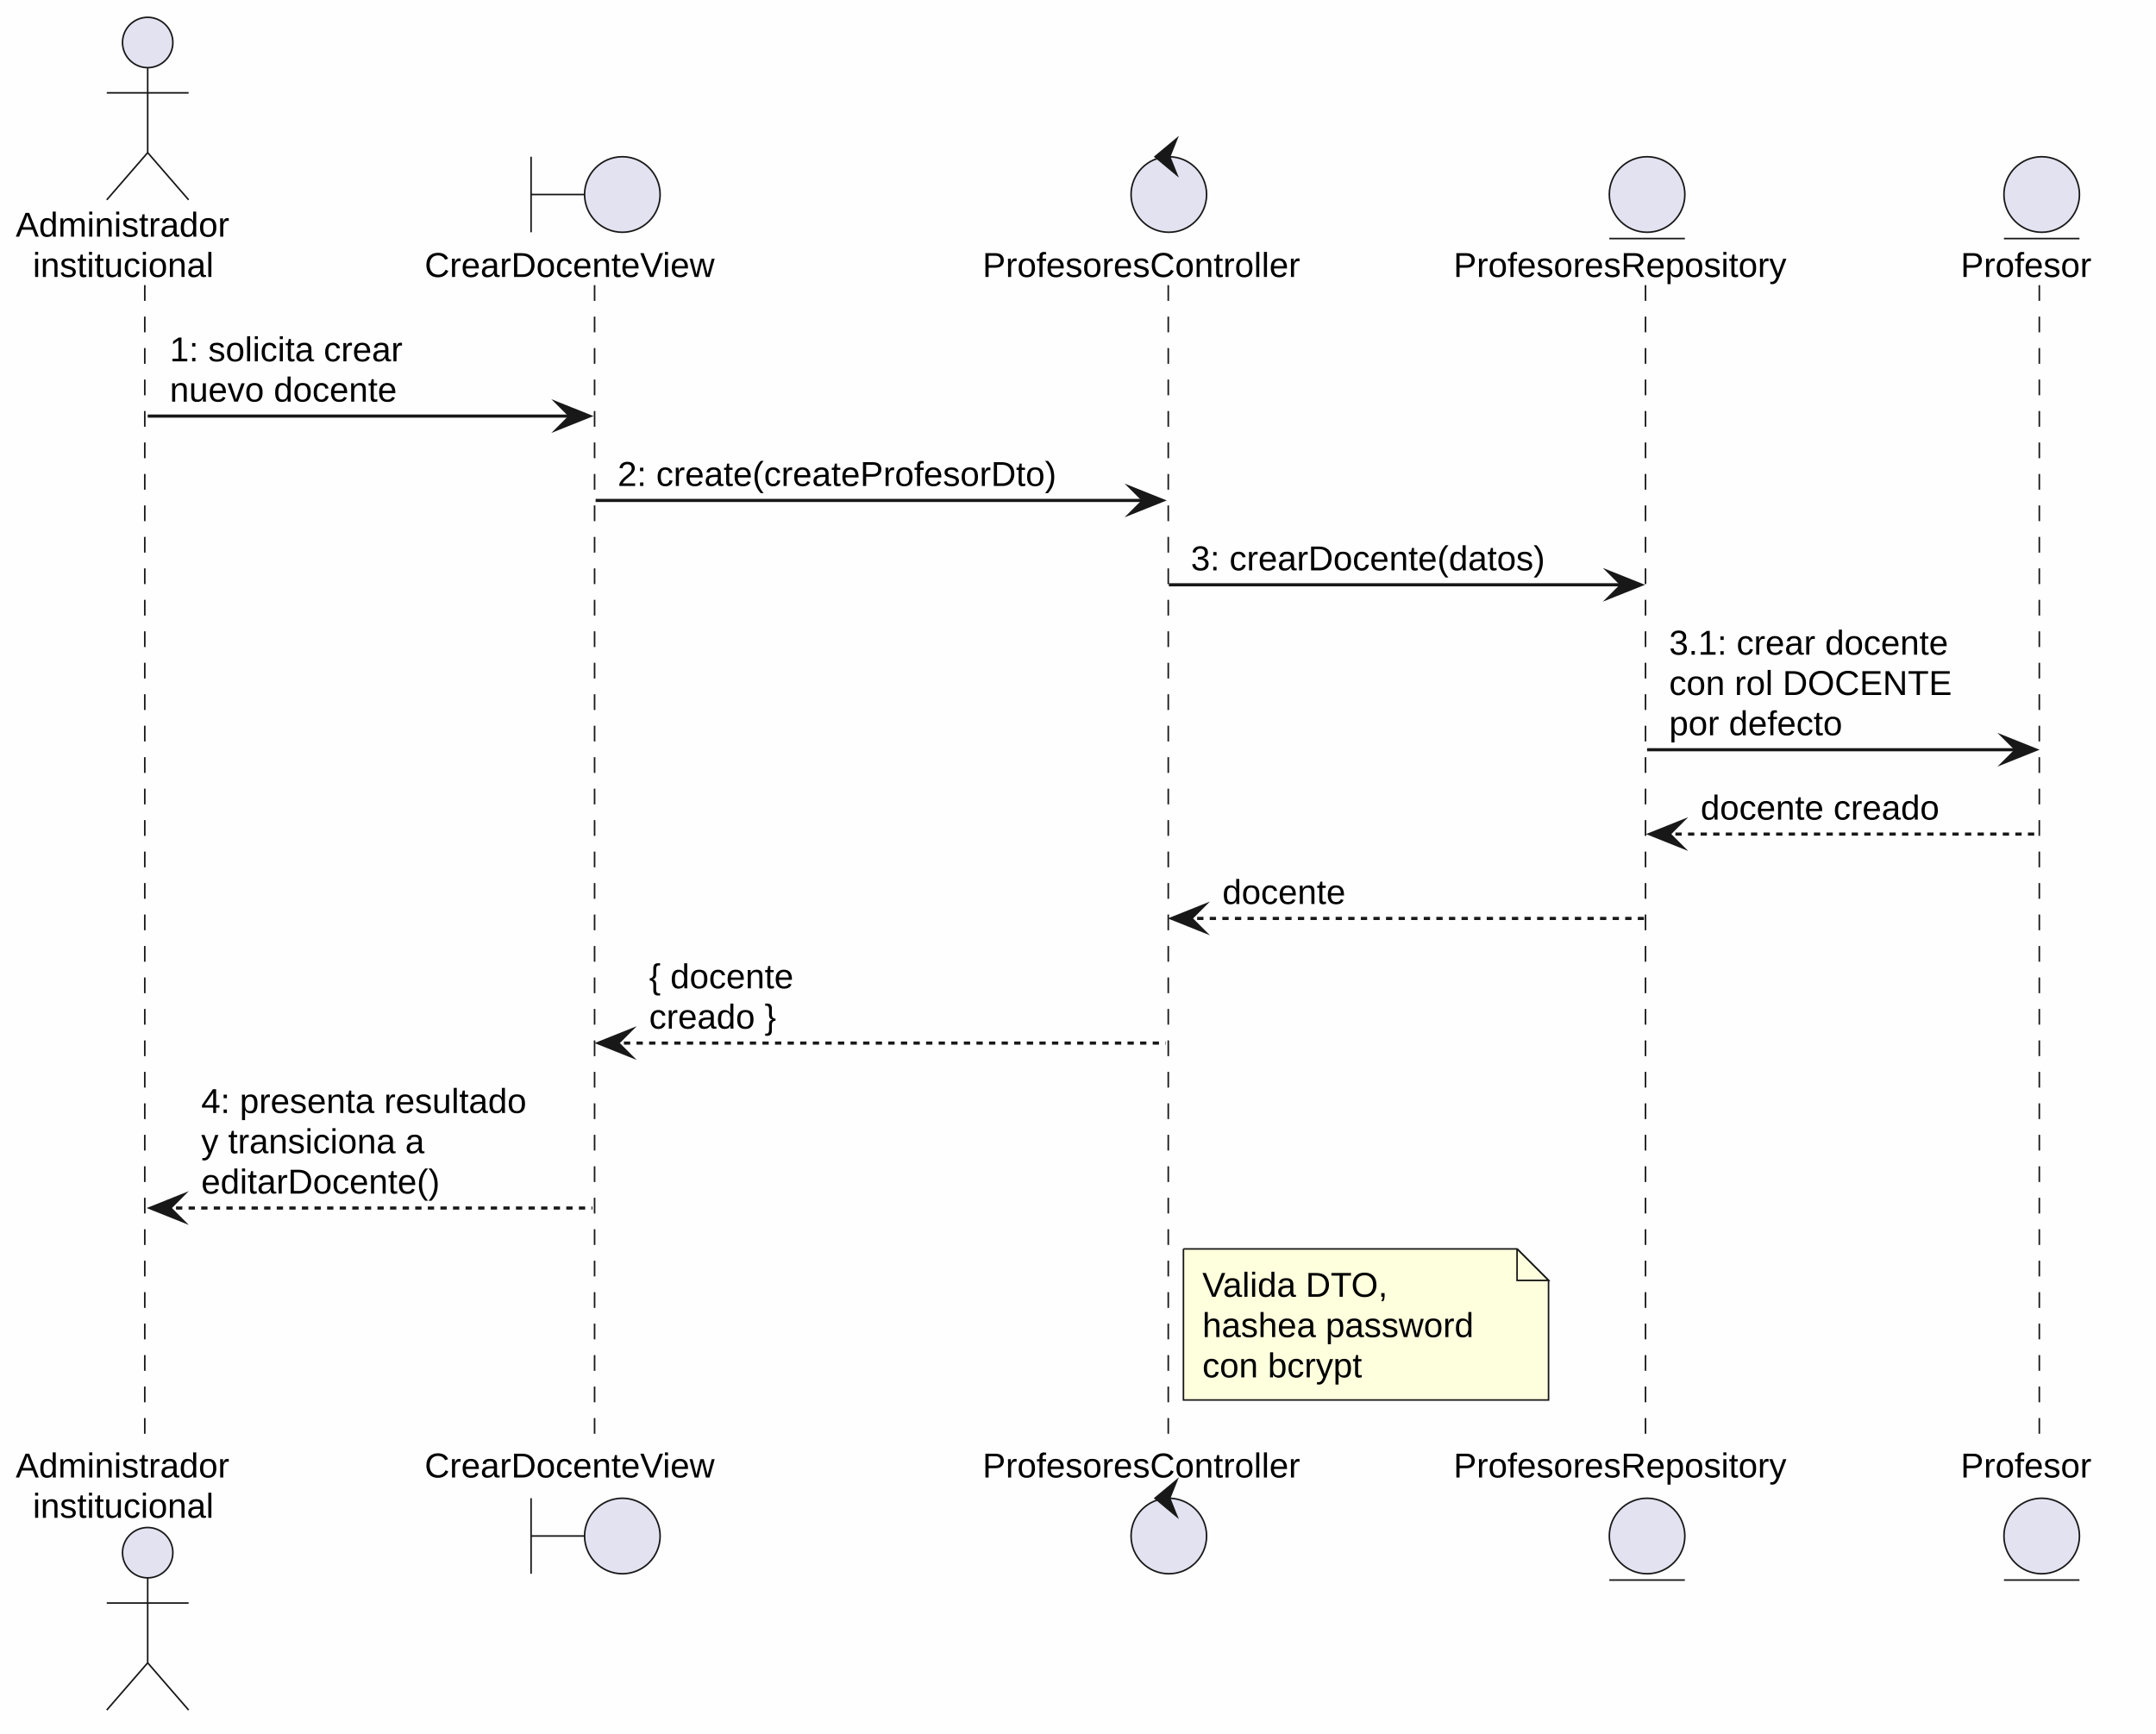
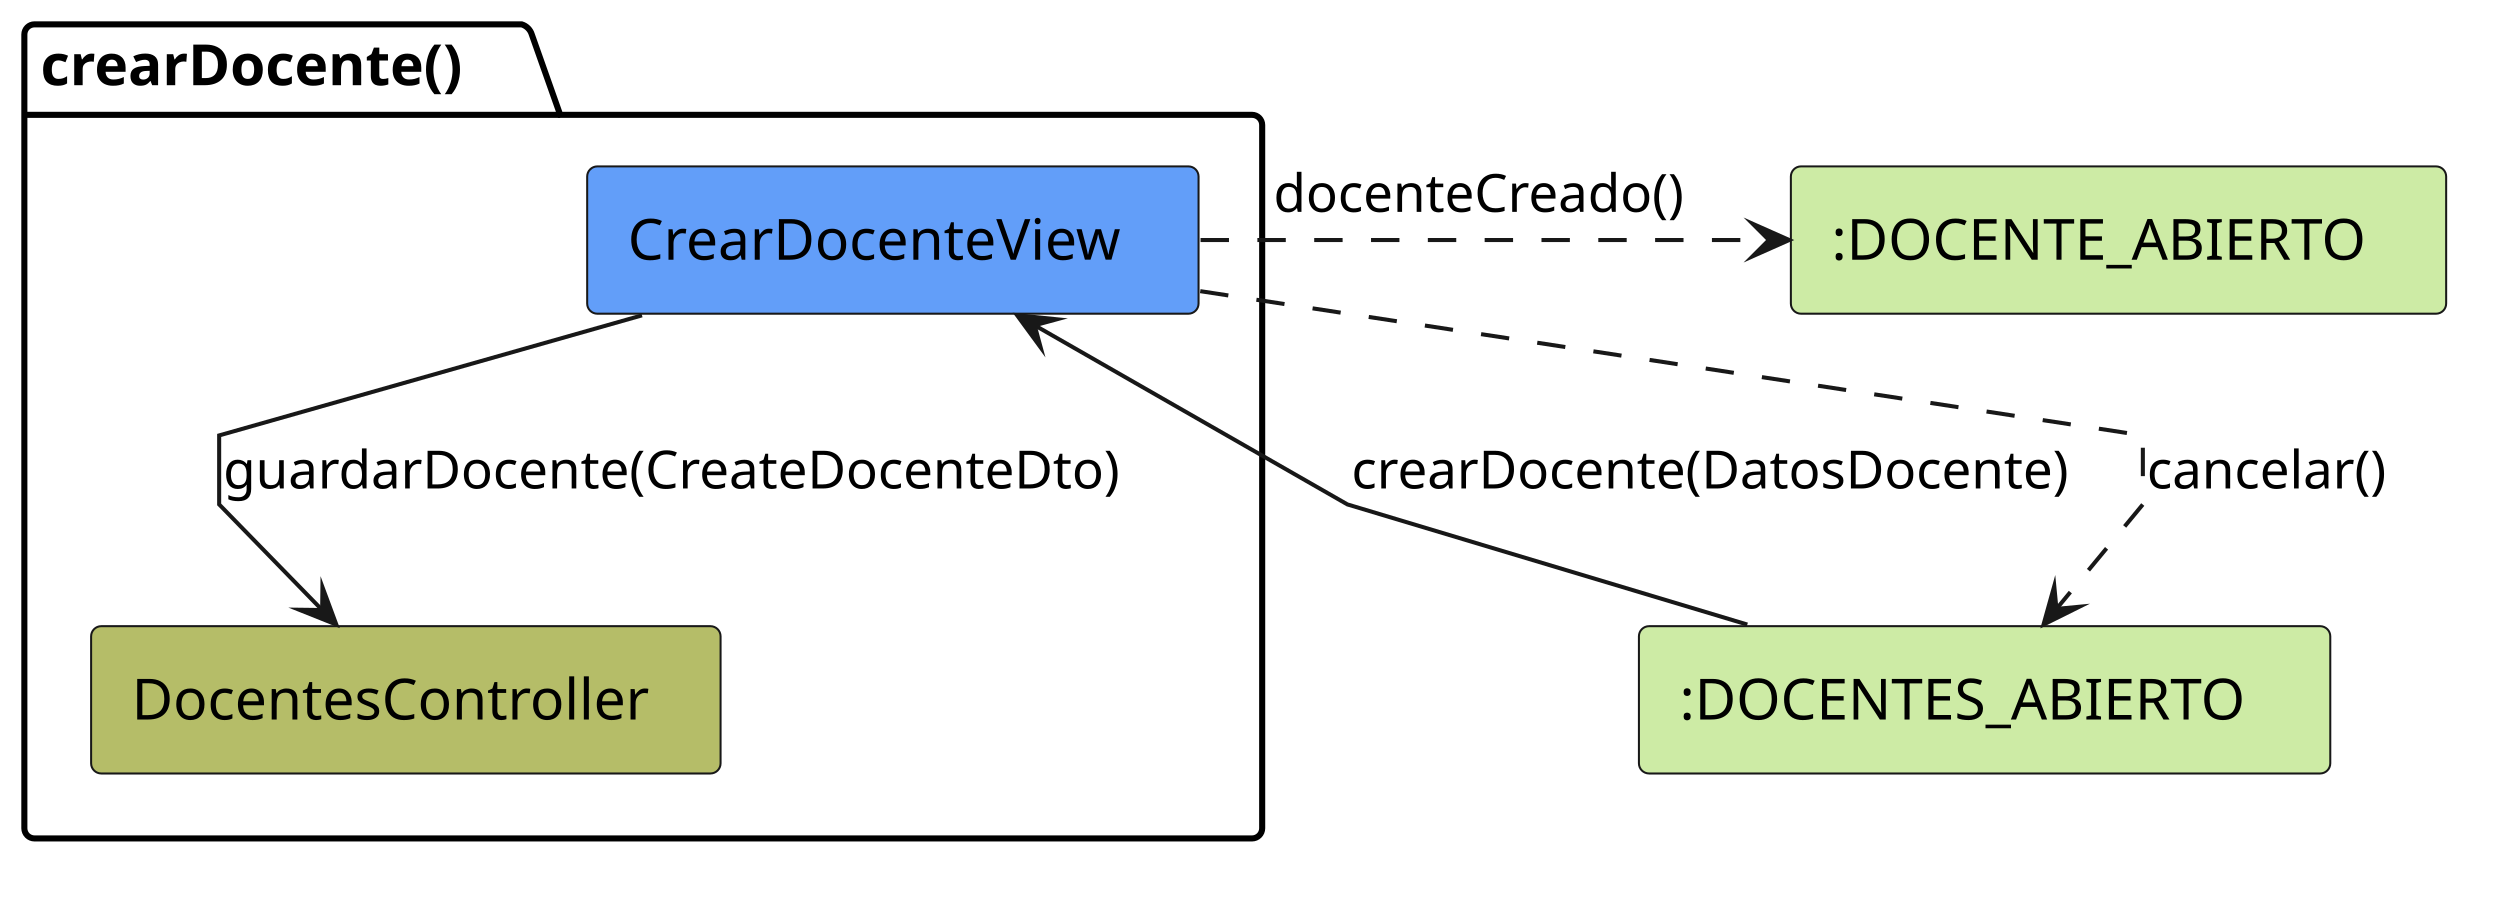
- <svg xmlns="http://www.w3.org/2000/svg" contentStyleType="text/css" data-diagram-type="SEQUENCE" height="551px" preserveAspectRatio="none" style="width:685px;height:551px;background:#FEFEFE;" version="1.1" viewBox="0 0 685 551" width="685px" zoomAndPan="magnify">
+ <svg xmlns="http://www.w3.org/2000/svg" contentStyleType="text/css" data-diagram-type="DESCRIPTION" height="221px" preserveAspectRatio="none" style="width:616px;height:221px;background:#FFFFFF;" version="1.1" viewBox="0 0 616 221" width="616px" zoomAndPan="magnify">
  <defs />
  <g>
-     <rect fill="#FEFEFE" height="551" style="stroke:none;stroke-width:1;" width="685" x="0" y="0" />
-     <g class="participant-lifeline" data-entity-uid="part1" data-qualified-name="a" data-source-line="5" id="part1-lifeline">
-       <g>
-         <rect fill="#000000" fill-opacity="0" height="369.68" width="8" x="42.924" y="90.609" />
-         <line style="stroke:#181818;stroke-width:0.5;stroke-dasharray:5,5;" x1="46" x2="46" y1="90.609" y2="460.289" />
-       </g>
+     <g class="cluster" data-qualified-name="crearDocente" data-source-line="4" id="ent0002">
+       <path d="M8.5,6 L128.534,6 A3.75,3.75 0 0 1 131.034,8.5 L138.034,28.297 L308.5,28.297 A2.5,2.5 0 0 1 311,30.797 L311,204.09 A2.5,2.5 0 0 1 308.5,206.59 L8.5,206.59 A2.5,2.5 0 0 1 6,204.09 L6,8.5 A2.5,2.5 0 0 1 8.5,6" fill="none" style="stroke:#000000;stroke-width:1.5;" />
+       <line style="stroke:#000000;stroke-width:1.5;" x1="6" x2="138.034" y1="28.297" y2="28.297" />
+       <text fill="#000000" font-family="sans-serif" font-size="14" font-weight="700" lengthAdjust="spacing" textLength="119.034" x="10" y="20.995">crearDocente()</text>
    </g>
-     <g class="participant-lifeline" data-entity-uid="part2" data-qualified-name="v" data-source-line="6" id="part2-lifeline">
-       <g>
-         <rect fill="#000000" fill-opacity="0" height="369.68" width="8" x="185.233" y="90.609" />
-         <line style="stroke:#181818;stroke-width:0.5;stroke-dasharray:5,5;" x1="188.91" x2="188.91" y1="90.609" y2="460.289" />
-       </g>
+     <g class="entity" data-qualified-name="crearDocente.CrearDocenteView" data-source-line="5" id="ent0003">
+       <rect fill="#629EF9" height="36.297" rx="2.5" ry="2.5" style="stroke:#181818;stroke-width:0.5;" width="150.642" x="144.68" y="41" />
+       <text fill="#000000" font-family="sans-serif" font-size="14" lengthAdjust="spacing" textLength="130.642" x="154.68" y="63.995">CrearDocenteView</text>
    </g>
-     <g class="participant-lifeline" data-entity-uid="part3" data-qualified-name="c" data-source-line="7" id="part3-lifeline">
-       <g>
-         <rect fill="#000000" fill-opacity="0" height="369.68" width="8" x="367.358" y="90.609" />
-         <line style="stroke:#181818;stroke-width:0.5;stroke-dasharray:5,5;" x1="371.179" x2="371.179" y1="90.609" y2="460.289" />
-       </g>
+     <g class="entity" data-qualified-name="crearDocente.DocentesController" data-source-line="6" id="ent0004">
+       <rect fill="#B5BD68" height="36.297" rx="2.5" ry="2.5" style="stroke:#181818;stroke-width:0.5;" width="155.099" x="22.45" y="154.29" />
+       <text fill="#000000" font-family="sans-serif" font-size="14" lengthAdjust="spacing" textLength="135.099" x="32.45" y="177.285">DocentesController</text>
    </g>
-     <g class="participant-lifeline" data-entity-uid="part4" data-qualified-name="r" data-source-line="8" id="part4-lifeline">
-       <g>
-         <rect fill="#000000" fill-opacity="0" height="369.68" width="8" x="519.309" y="90.609" />
-         <line style="stroke:#181818;stroke-width:0.5;stroke-dasharray:5,5;" x1="522.812" x2="522.812" y1="90.609" y2="460.289" />
-       </g>
+     <g class="entity" data-qualified-name="DOCENTESABIERTO" data-source-line="3" id="ent0001">
+       <rect fill="#CDEBA5" height="36.297" rx="2.5" ry="2.5" style="stroke:#181818;stroke-width:0.5;" width="170.35" x="403.83" y="154.29" />
+       <text fill="#000000" font-family="sans-serif" font-size="14" lengthAdjust="spacing" textLength="150.35" x="413.83" y="177.285">:DOCENTES_ABIERTO</text>
    </g>
-     <g class="participant-lifeline" data-entity-uid="part5" data-qualified-name="p" data-source-line="9" id="part5-lifeline">
-       <g>
-         <rect fill="#000000" fill-opacity="0" height="369.68" width="8" x="644.683" y="90.609" />
-         <line style="stroke:#181818;stroke-width:0.5;stroke-dasharray:5,5;" x1="647.928" x2="647.928" y1="90.609" y2="460.289" />
-       </g>
+     <g class="entity" data-qualified-name="DOCENTEABIERTO" data-source-line="9" id="ent0005">
+       <rect fill="#CDEBA5" height="36.297" rx="2.5" ry="2.5" style="stroke:#181818;stroke-width:0.5;" width="161.463" x="441.27" y="41" />
+       <text fill="#000000" font-family="sans-serif" font-size="14" lengthAdjust="spacing" textLength="141.463" x="451.27" y="63.995">:DOCENTE_ABIERTO</text>
    </g>
-     <g class="participant participant-head" data-entity-uid="part1" data-qualified-name="a" data-source-line="5" id="part1-head">
-       <text fill="#000000" font-family="Arial" font-size="11" lengthAdjust="spacing" textLength="77.849" x="5" y="75.21">Administrador</text>
-       <text fill="#000000" font-family="Arial" font-size="11" lengthAdjust="spacing" textLength="67.015" x="10.417" y="88.015">institucional</text>
-       <ellipse cx="46.924" cy="13.5" fill="#E2E2F0" rx="8" ry="8" style="stroke:#181818;stroke-width:0.5;" />
-       <path d="M46.924,21.5 L46.924,48.5 M33.924,29.5 L59.924,29.5 M46.924,48.5 L33.924,63.5 M46.924,48.5 L59.924,63.5" fill="none" style="stroke:#181818;stroke-width:0.5;" />
+     <g class="link" data-entity-1="ent0001" data-entity-2="ent0003" data-link-type="dependency" data-source-line="11" id="lnk6">
+       <path d="M430.54,153.89 C385.9,140.48 332,124.29 332,124.29 C332,124.29 288.109,99.155 254.939,80.155" fill="none" id="DOCENTESABIERTO-to-CrearDocenteView" style="stroke:#181818;stroke-width:1;" />
+       <polygon fill="#181818" points="250.6,77.67,256.421,85.614,254.939,80.155,260.398,78.672,250.6,77.67" style="stroke:#181818;stroke-width:1;stroke-linejoin:miter;stroke-miterlimit:10;" />
+       <text fill="#000000" font-family="sans-serif" font-size="13" lengthAdjust="spacing" textLength="190.633" x="333" y="120.357">crearDocente(DatosDocente)</text>
    </g>
-     <g class="participant participant-tail" data-entity-uid="part1" data-qualified-name="a" data-source-line="5" id="part1-tail">
-       <text fill="#000000" font-family="Arial" font-size="11" lengthAdjust="spacing" textLength="77.849" x="5" y="469.5">Administrador</text>
-       <text fill="#000000" font-family="Arial" font-size="11" lengthAdjust="spacing" textLength="67.015" x="10.417" y="482.304">institucional</text>
-       <ellipse cx="46.924" cy="493.398" fill="#E2E2F0" rx="8" ry="8" style="stroke:#181818;stroke-width:0.5;" />
-       <path d="M46.924,501.398 L46.924,528.398 M33.924,509.398 L59.924,509.398 M46.924,528.398 L33.924,543.398 M46.924,528.398 L59.924,543.398" fill="none" style="stroke:#181818;stroke-width:0.5;" />
+     <g class="link" data-entity-1="ent0003" data-entity-2="ent0001" data-link-type="dependency" data-source-line="15" id="lnk8">
+       <path d="M295.74,71.74 C386.94,85.7 528,107.29 528,107.29 C528,107.29 528,124.29 528,124.29 C528,124.29 517.797,136.627 506.707,150.037" fill="none" id="CrearDocenteView-to-DOCENTESABIERTO" style="stroke:#181818;stroke-width:1;stroke-dasharray:7,7;" />
+       <polygon fill="#181818" points="503.52,153.89,512.338,149.504,506.707,150.037,506.173,144.405,503.52,153.89" style="stroke:#181818;stroke-width:1;stroke-linejoin:miter;stroke-miterlimit:10;" />
+       <text fill="#000000" font-family="sans-serif" font-size="13" lengthAdjust="spacing" textLength="65.565" x="529" y="120.357">cancelar()</text>
    </g>
-     <g class="participant participant-head" data-entity-uid="part2" data-qualified-name="v" data-source-line="6" id="part2-head">
-       <text fill="#000000" font-family="Arial" font-size="11" lengthAdjust="spacing" textLength="102.647" x="134.91" y="88.015">CrearDocenteView</text>
-       <path d="M168.733,49.805 L168.733,73.805 M168.733,61.805 L185.733,61.805" fill="none" style="stroke:#181818;stroke-width:0.5;" />
-       <ellipse cx="197.733" cy="61.805" fill="#E2E2F0" rx="12" ry="12" style="stroke:#181818;stroke-width:0.5;" />
+     <g class="link" data-entity-1="ent0003" data-entity-2="ent0004" data-link-type="dependency" data-source-line="13" id="lnk7">
+       <path d="M158.19,77.7 C110.99,91.11 54,107.29 54,107.29 C54,107.29 54,124.29 54,124.29 C54,124.29 66.299,136.901 79.379,150.311" fill="none" id="CrearDocenteView-to-DocentesController" style="stroke:#181818;stroke-width:1;" />
+       <polygon fill="#181818" points="82.87,153.89,79.449,144.654,79.379,150.311,73.722,150.24,82.87,153.89" style="stroke:#181818;stroke-width:1;stroke-linejoin:miter;stroke-miterlimit:10;" />
+       <text fill="#000000" font-family="sans-serif" font-size="13" lengthAdjust="spacing" textLength="236.939" x="55" y="120.357">guardarDocente(CreateDocenteDto)</text>
    </g>
-     <g class="participant participant-tail" data-entity-uid="part2" data-qualified-name="v" data-source-line="6" id="part2-tail">
-       <text fill="#000000" font-family="Arial" font-size="11" lengthAdjust="spacing" textLength="102.647" x="134.91" y="469.5">CrearDocenteView</text>
-       <path d="M168.733,476.094 L168.733,500.094 M168.733,488.094 L185.733,488.094" fill="none" style="stroke:#181818;stroke-width:0.5;" />
-       <ellipse cx="197.733" cy="488.094" fill="#E2E2F0" rx="12" ry="12" style="stroke:#181818;stroke-width:0.5;" />
+     <g class="link" data-entity-1="ent0003" data-entity-2="ent0005" data-link-type="dependency" data-source-line="16" id="lnk9">
+       <path d="M295.82,59.14 C340.02,59.14 390.77,59.14 435.86,59.14" fill="none" id="CrearDocenteView-to-DOCENTEABIERTO" style="stroke:#181818;stroke-width:1;stroke-dasharray:7,7;" />
+       <polygon fill="#181818" points="440.86,59.14,431.86,55.14,435.86,59.14,431.86,63.14,440.86,59.14" style="stroke:#181818;stroke-width:1;stroke-linejoin:miter;stroke-miterlimit:10;" />
+       <text fill="#000000" font-family="sans-serif" font-size="13" lengthAdjust="spacing" textLength="109.421" x="313.79" y="52.207">docenteCreado()</text>
    </g>
-     <g class="participant participant-head" data-entity-uid="part3" data-qualified-name="c" data-source-line="7" id="part3-head">
-       <text fill="#000000" font-family="Arial" font-size="11" lengthAdjust="spacing" textLength="112.358" x="312.179" y="88.015">ProfesoresController</text>
-       <ellipse cx="371.358" cy="61.805" fill="#E2E2F0" rx="12" ry="12" style="stroke:#181818;stroke-width:0.5;" />
-       <polygon fill="#181818" points="367.358,49.805,373.358,44.805,371.358,49.805,373.358,54.805,367.358,49.805" style="stroke:#181818;stroke-width:1;stroke-linejoin:miter;stroke-miterlimit:10;" />
-     </g>
-     <g class="participant participant-tail" data-entity-uid="part3" data-qualified-name="c" data-source-line="7" id="part3-tail">
-       <text fill="#000000" font-family="Arial" font-size="11" lengthAdjust="spacing" textLength="112.358" x="312.179" y="469.5">ProfesoresController</text>
-       <ellipse cx="371.358" cy="488.094" fill="#E2E2F0" rx="12" ry="12" style="stroke:#181818;stroke-width:0.5;" />
-       <polygon fill="#181818" points="367.358,476.094,373.358,471.094,371.358,476.094,373.358,481.094,367.358,476.094" style="stroke:#181818;stroke-width:1;stroke-linejoin:miter;stroke-miterlimit:10;" />
-     </g>
-     <g class="participant participant-head" data-entity-uid="part4" data-qualified-name="r" data-source-line="8" id="part4-head">
-       <text fill="#000000" font-family="Arial" font-size="11" lengthAdjust="spacing" textLength="116.993" x="461.812" y="88.015">ProfesoresRepository</text>
-       <ellipse cx="523.309" cy="61.805" fill="#E2E2F0" rx="12" ry="12" style="stroke:#181818;stroke-width:0.5;" />
-       <line style="stroke:#181818;stroke-width:0.5;" x1="511.309" x2="535.309" y1="75.805" y2="75.805" />
-     </g>
-     <g class="participant participant-tail" data-entity-uid="part4" data-qualified-name="r" data-source-line="8" id="part4-tail">
-       <text fill="#000000" font-family="Arial" font-size="11" lengthAdjust="spacing" textLength="116.993" x="461.812" y="469.5">ProfesoresRepository</text>
-       <ellipse cx="523.309" cy="488.094" fill="#E2E2F0" rx="12" ry="12" style="stroke:#181818;stroke-width:0.5;" />
-       <line style="stroke:#181818;stroke-width:0.5;" x1="511.309" x2="535.309" y1="502.094" y2="502.094" />
-     </g>
-     <g class="participant participant-head" data-entity-uid="part5" data-qualified-name="p" data-source-line="9" id="part5-head">
-       <text fill="#000000" font-family="Arial" font-size="11" lengthAdjust="spacing" textLength="45.509" x="622.928" y="88.015">Profesor</text>
-       <ellipse cx="648.683" cy="61.805" fill="#E2E2F0" rx="12" ry="12" style="stroke:#181818;stroke-width:0.5;" />
-       <line style="stroke:#181818;stroke-width:0.5;" x1="636.683" x2="660.683" y1="75.805" y2="75.805" />
-     </g>
-     <g class="participant participant-tail" data-entity-uid="part5" data-qualified-name="p" data-source-line="9" id="part5-tail">
-       <text fill="#000000" font-family="Arial" font-size="11" lengthAdjust="spacing" textLength="45.509" x="622.928" y="469.5">Profesor</text>
-       <ellipse cx="648.683" cy="488.094" fill="#E2E2F0" rx="12" ry="12" style="stroke:#181818;stroke-width:0.5;" />
-       <line style="stroke:#181818;stroke-width:0.5;" x1="636.683" x2="660.683" y1="502.094" y2="502.094" />
-     </g>
-     <g class="message" data-entity-1="part1" data-entity-2="part2" data-source-line="11" id="msg1">
-       <polygon fill="#181818" points="177.233,128.219,187.233,132.219,177.233,136.219,181.233,132.219" style="stroke:#181818;stroke-width:1;stroke-linejoin:miter;stroke-miterlimit:10;" />
-       <line style="stroke:#181818;stroke-width:1;" x1="46.924" x2="183.233" y1="132.219" y2="132.219" />
-       <text fill="#000000" font-family="Arial" font-size="11" lengthAdjust="spacing" textLength="85.03" x="53.924" y="114.82">1: solicita crear</text>
-       <text fill="#000000" font-family="Arial" font-size="11" lengthAdjust="spacing" textLength="82.027" x="53.924" y="127.624">nuevo docente</text>
-     </g>
-     <g class="message" data-entity-1="part2" data-entity-2="part3" data-source-line="12" id="msg2">
-       <polygon fill="#181818" points="359.358,155.023,369.358,159.023,359.358,163.023,363.358,159.023" style="stroke:#181818;stroke-width:1;stroke-linejoin:miter;stroke-miterlimit:10;" />
-       <line style="stroke:#181818;stroke-width:1;" x1="189.233" x2="365.358" y1="159.023" y2="159.023" />
-       <text fill="#000000" font-family="Arial" font-size="11" lengthAdjust="spacing" textLength="158.125" x="196.233" y="154.429">2: create(createProfesorDto)</text>
-     </g>
-     <g class="message" data-entity-1="part3" data-entity-2="part4" data-source-line="13" id="msg3">
-       <polygon fill="#181818" points="511.309,181.828,521.309,185.828,511.309,189.828,515.309,185.828" style="stroke:#181818;stroke-width:1;stroke-linejoin:miter;stroke-miterlimit:10;" />
-       <line style="stroke:#181818;stroke-width:1;" x1="371.358" x2="517.309" y1="185.828" y2="185.828" />
-       <text fill="#000000" font-family="Arial" font-size="11" lengthAdjust="spacing" textLength="127.95" x="378.358" y="181.234">3: crearDocente(datos)</text>
-     </g>
-     <g class="message" data-entity-1="part4" data-entity-2="part5" data-source-line="14" id="msg4">
-       <polygon fill="#181818" points="636.683,234.242,646.683,238.242,636.683,242.242,640.683,238.242" style="stroke:#181818;stroke-width:1;stroke-linejoin:miter;stroke-miterlimit:10;" />
-       <line style="stroke:#181818;stroke-width:1;" x1="523.309" x2="642.683" y1="238.242" y2="238.242" />
-       <text fill="#000000" font-family="Arial" font-size="11" lengthAdjust="spacing" textLength="101.374" x="530.309" y="208.039">3.1: crear docente</text>
-       <text fill="#000000" font-family="Arial" font-size="11" lengthAdjust="spacing" textLength="94.709" x="530.309" y="220.843">con rol DOCENTE</text>
-       <text fill="#000000" font-family="Arial" font-size="11" lengthAdjust="spacing" textLength="63.212" x="530.309" y="233.648">por defecto</text>
-     </g>
-     <g class="message" data-entity-1="part5" data-entity-2="part4" data-source-line="15" id="msg5">
-       <polygon fill="#181818" points="534.309,261.047,524.309,265.047,534.309,269.047,530.309,265.047" style="stroke:#181818;stroke-width:1;stroke-linejoin:miter;stroke-miterlimit:10;" />
-       <line style="stroke:#181818;stroke-width:1;stroke-dasharray:2,2;" x1="528.309" x2="647.683" y1="265.047" y2="265.047" />
-       <text fill="#000000" font-family="Arial" font-size="11" lengthAdjust="spacing" textLength="85.868" x="540.309" y="260.453">docente creado</text>
-     </g>
-     <g class="message" data-entity-1="part4" data-entity-2="part3" data-source-line="16" id="msg6">
-       <polygon fill="#181818" points="382.358,287.852,372.358,291.852,382.358,295.852,378.358,291.852" style="stroke:#181818;stroke-width:1;stroke-linejoin:miter;stroke-miterlimit:10;" />
-       <line style="stroke:#181818;stroke-width:1;stroke-dasharray:2,2;" x1="376.358" x2="522.309" y1="291.852" y2="291.852" />
-       <text fill="#000000" font-family="Arial" font-size="11" lengthAdjust="spacing" textLength="44.58" x="388.358" y="287.257">docente</text>
-     </g>
-     <g class="message" data-entity-1="part3" data-entity-2="part2" data-source-line="17" id="msg7">
-       <polygon fill="#181818" points="200.233,327.461,190.233,331.461,200.233,335.461,196.233,331.461" style="stroke:#181818;stroke-width:1;stroke-linejoin:miter;stroke-miterlimit:10;" />
-       <line style="stroke:#181818;stroke-width:1;stroke-dasharray:2,2;" x1="194.233" x2="370.358" y1="331.461" y2="331.461" />
-       <text fill="#000000" font-family="Arial" font-size="11" lengthAdjust="spacing" textLength="55.075" x="206.233" y="314.062">{ docente</text>
-       <text fill="#000000" font-family="Arial" font-size="11" lengthAdjust="spacing" textLength="48.286" x="206.233" y="326.867">creado }</text>
-     </g>
-     <g class="message" data-entity-1="part2" data-entity-2="part1" data-source-line="18" id="msg8">
-       <polygon fill="#181818" points="57.924,379.875,47.924,383.875,57.924,387.875,53.924,383.875" style="stroke:#181818;stroke-width:1;stroke-linejoin:miter;stroke-miterlimit:10;" />
-       <line style="stroke:#181818;stroke-width:1;stroke-dasharray:2,2;" x1="51.924" x2="188.233" y1="383.875" y2="383.875" />
-       <text fill="#000000" font-family="Arial" font-size="11" lengthAdjust="spacing" textLength="118.309" x="63.924" y="353.671">4: presenta resultado</text>
-       <text fill="#000000" font-family="Arial" font-size="11" lengthAdjust="spacing" textLength="81.125" x="63.924" y="366.476">y transiciona a</text>
-       <text fill="#000000" font-family="Arial" font-size="11" lengthAdjust="spacing" textLength="87.033" x="63.924" y="379.281">editarDocente()</text>
-     </g>
-     <path d="M376,396.875 L376,444.875 L492,444.875 L492,406.875 L482,396.875 L376,396.875" fill="#FEFFDD" style="stroke:#181818;stroke-width:0.5;" />
-     <path d="M482,396.875 L482,406.875 L492,406.875 L482,396.875" fill="#FEFFDD" style="stroke:#181818;stroke-width:0.5;" />
-     <text fill="#000000" font-family="Arial" font-size="11" lengthAdjust="spacing" textLength="64.942" x="382" y="412.085">Valida DTO,</text>
-     <text fill="#000000" font-family="Arial" font-size="11" lengthAdjust="spacing" textLength="95.836" x="382" y="424.89">hashea password</text>
-     <text fill="#000000" font-family="Arial" font-size="11" lengthAdjust="spacing" textLength="58.604" x="382" y="437.695">con bcrypt</text>
  </g>
</svg>
